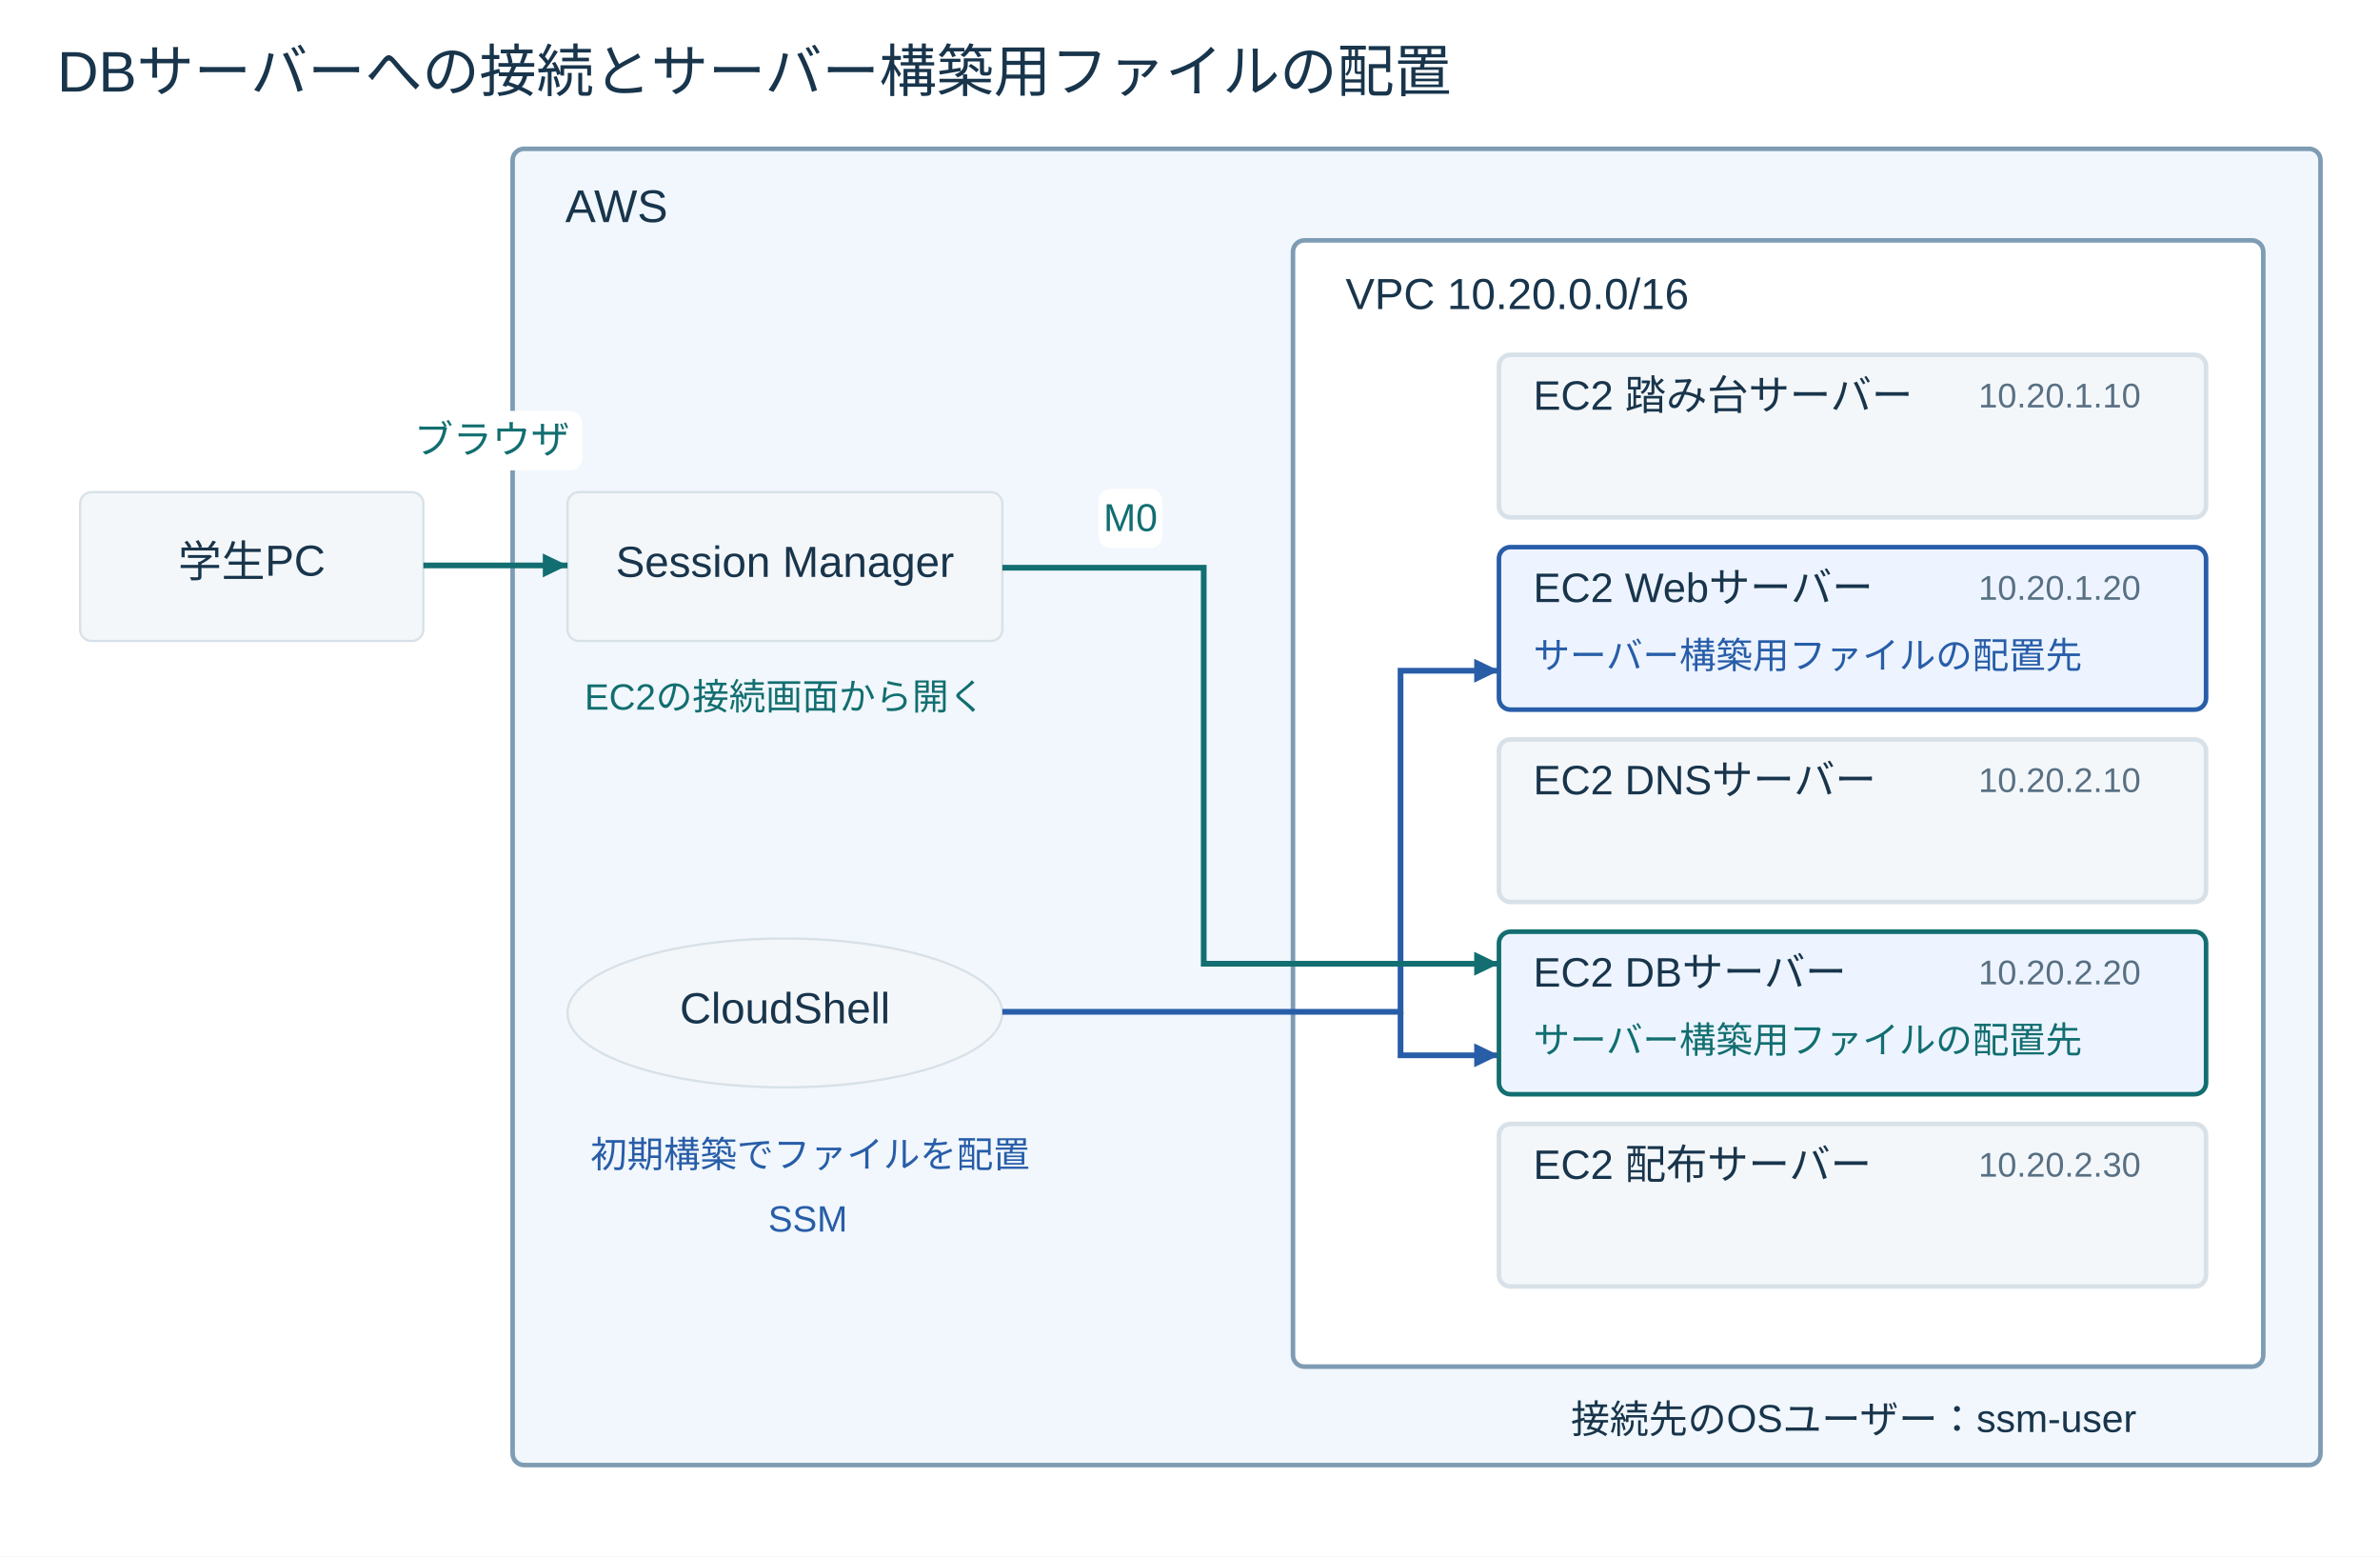
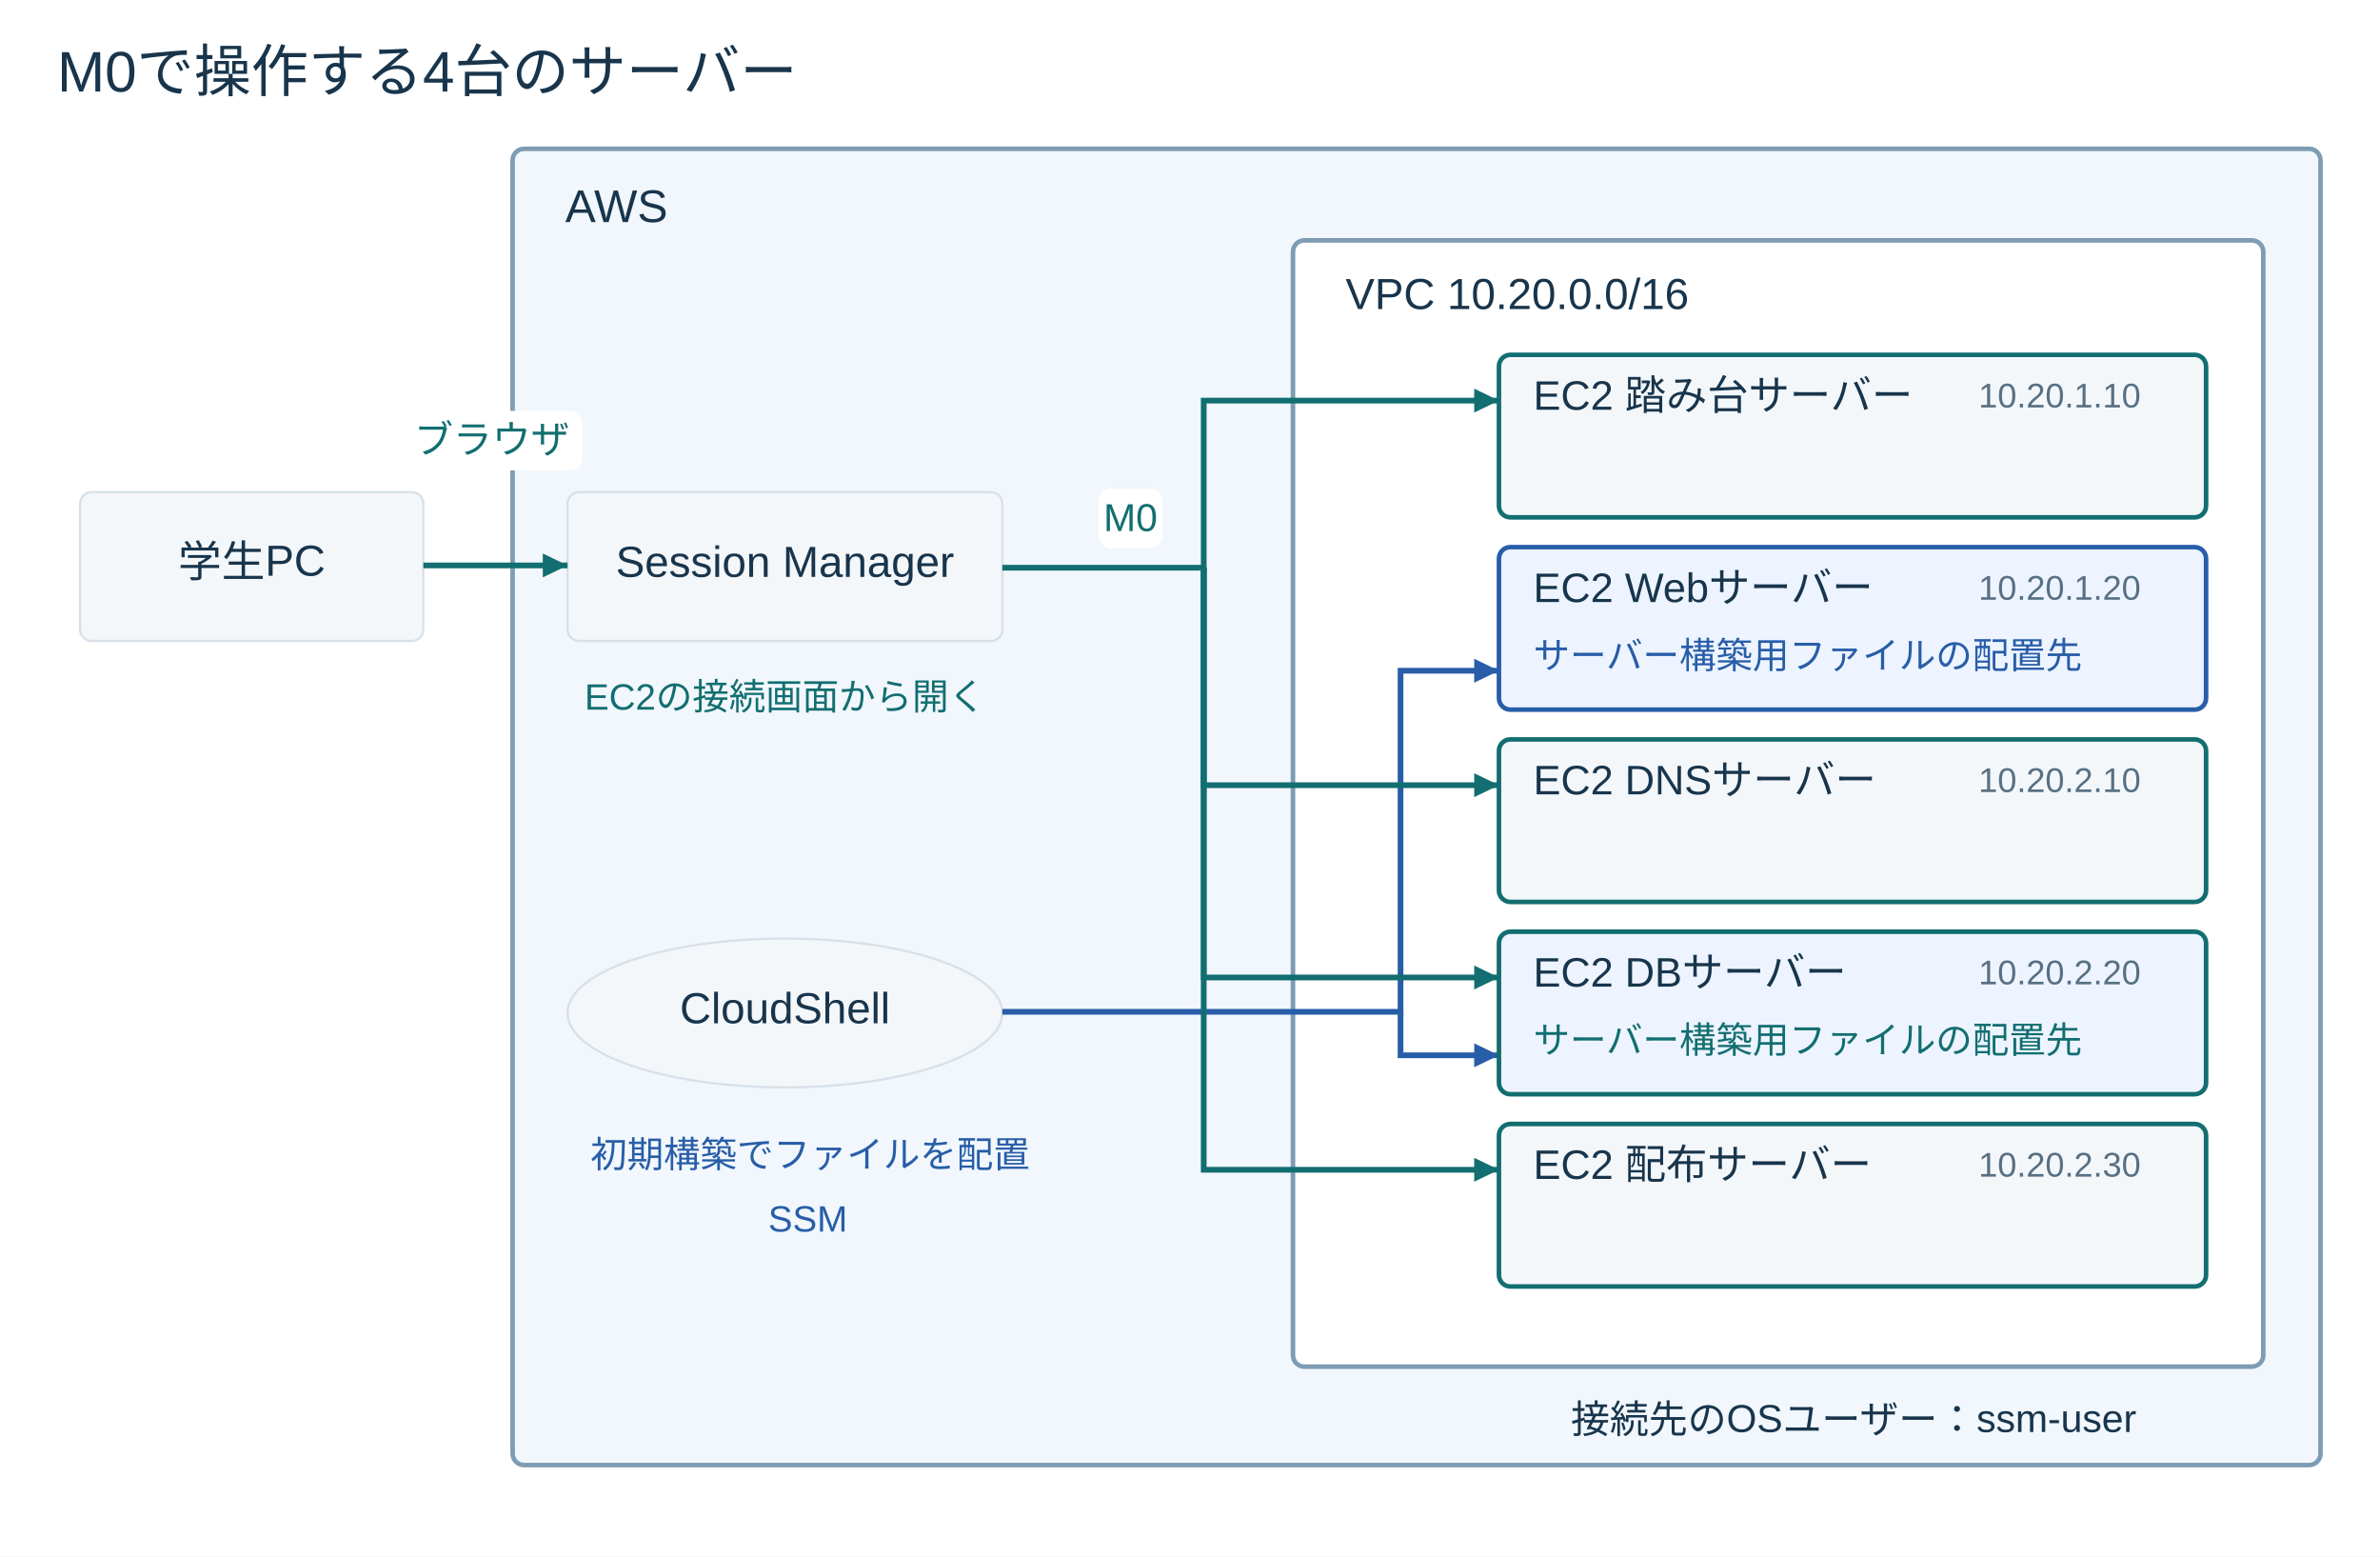
<svg xmlns="http://www.w3.org/2000/svg" width="1040" height="680" viewBox="0 0 1040 680" role="img">
  <rect width="1040" height="680" fill="white" />
-   <text x="25" y="40" font-size="25" font-family="Arial,MS Gothic,sans-serif" fill="#18354c">DBサーバーへの接続とサーバー構築用ファイルの配置</text>
+   <text x="25" y="40" font-size="25" font-family="Arial,MS Gothic,sans-serif" fill="#18354c">M0で操作する4台のサーバー</text>
  <rect x="224" y="65" width="790" height="575" rx="5" fill="#f1f7fc" stroke="#7e9cb3" stroke-width="2" />
  <text x="247" y="97" font-size="20" font-family="Arial,MS Gothic,sans-serif" fill="#18354c">AWS</text>
  <rect x="565" y="105" width="424" height="492" rx="5" fill="white" stroke="#7e9cb3" stroke-width="2" />
  <text x="588" y="135" font-size="19" font-family="Arial,MS Gothic,sans-serif" fill="#18354c">VPC  10.20.0.0/16</text>
  <rect x="35" y="215" width="150" height="65" rx="5" fill="#f4f7fa" stroke="#d8e1e8" stroke-width="1" />
  <text x="110.0" y="252" font-size="19" font-family="Arial,MS Gothic,sans-serif" fill="#18354c" text-anchor="middle">学生PC</text>
  <rect x="248" y="215" width="190" height="65" rx="5" fill="#f4f7fa" stroke="#d8e1e8" stroke-width="1" />
  <text x="343.0" y="252" font-size="19" font-family="Arial,MS Gothic,sans-serif" fill="#18354c" text-anchor="middle">Session Manager</text>
  <ellipse cx="343.0" cy="442.5" rx="95.0" ry="32.5" fill="#f4f7fa" stroke="#d8e1e8" stroke-width="1" />
  <text x="343.0" y="447" font-size="19" font-family="Arial,MS Gothic,sans-serif" fill="#18354c" text-anchor="middle">CloudShell</text>
  <polyline points="185,247 248,247" fill="none" stroke="#126e70" stroke-width="2.5" />
  <polygon points="248.00,247.00 237.19,252.22 237.19,241.78" fill="#126e70" />
  <rect x="176.0" y="180" width="78.0" height="25" rx="5" fill="white" stroke="white" stroke-width="1" />
  <text x="215" y="198" font-size="17" font-family="Arial,MS Gothic,sans-serif" fill="#126e70" text-anchor="middle">ブラウザ</text>
  <text x="343" y="310" font-size="16" font-family="Arial,MS Gothic,sans-serif" fill="#126e70" text-anchor="middle">EC2の接続画面から開く</text>
  <polyline points="438,442 612,442 612,293 655,293" fill="none" stroke="#285da8" stroke-width="2.5" />
  <polygon points="655.00,293.00 644.19,298.22 644.19,287.78" fill="#285da8" />
  <polyline points="612,442 612,461 655,461" fill="none" stroke="#285da8" stroke-width="2.5" />
  <polygon points="655.00,461.00 644.19,466.22 644.19,455.78" fill="#285da8" />
  <text x="354" y="510" font-size="16" font-family="Arial,MS Gothic,sans-serif" fill="#285da8" text-anchor="middle">初期構築でファイルを配置</text>
  <text x="353" y="538" font-size="16" font-family="Arial,MS Gothic,sans-serif" fill="#285da8" text-anchor="middle">SSM</text>
-   <polyline points="438,248 526,248 526,421 655,421" fill="none" stroke="#126e70" stroke-width="2.5" />
-   <polygon points="655.00,421.00 644.19,426.22 644.19,415.78" fill="#126e70" />
+   <polyline points="438,248 526,248 526,175 655,175" fill="none" stroke="#126e70" stroke-width="2.5" />
+   <polygon points="655.00,175.00 644.19,180.22 644.19,169.78" fill="#126e70" />
  <rect x="480.5" y="214" width="27.0" height="25" rx="5" fill="white" stroke="white" stroke-width="1" />
  <text x="494" y="232" font-size="17" font-family="Arial,MS Gothic,sans-serif" fill="#126e70" text-anchor="middle">M0</text>
-   <rect x="655" y="155" width="309" height="71" rx="5" fill="#f4f7fa" stroke="#d8e1e8" stroke-width="2" />
+   <polyline points="526,248 526,343 655,343" fill="none" stroke="#126e70" stroke-width="2.5" />
+   <polygon points="655.00,343.00 644.19,348.22 644.19,337.78" fill="#126e70" />
+   <polyline points="526,248 526,427 655,427" fill="none" stroke="#126e70" stroke-width="2.5" />
+   <polygon points="655.00,427.00 644.19,432.22 644.19,421.78" fill="#126e70" />
+   <polyline points="526,248 526,511 655,511" fill="none" stroke="#126e70" stroke-width="2.5" />
+   <polygon points="655.00,511.00 644.19,516.22 644.19,505.78" fill="#126e70" />
+   <rect x="655" y="155" width="309" height="71" rx="5" fill="#f4f7fa" stroke="#126e70" stroke-width="2" />
  <text x="670" y="179" font-size="18" font-family="Arial,MS Gothic,sans-serif" fill="#18354c">EC2 踏み台サーバー</text>
  <text x="900" y="178" font-size="15" font-family="Arial,MS Gothic,sans-serif" fill="#587083" text-anchor="middle">10.20.1.10</text>
  <rect x="655" y="239" width="309" height="71" rx="5" fill="#edf4ff" stroke="#285da8" stroke-width="2" />
  <text x="670" y="263" font-size="18" font-family="Arial,MS Gothic,sans-serif" fill="#18354c">EC2 Webサーバー</text>
  <text x="900" y="262" font-size="15" font-family="Arial,MS Gothic,sans-serif" fill="#587083" text-anchor="middle">10.20.1.20</text>
  <text x="670" y="292" font-size="16" font-family="Arial,MS Gothic,sans-serif" fill="#285da8">サーバー構築用ファイルの配置先</text>
-   <rect x="655" y="323" width="309" height="71" rx="5" fill="#f4f7fa" stroke="#d8e1e8" stroke-width="2" />
+   <rect x="655" y="323" width="309" height="71" rx="5" fill="#f4f7fa" stroke="#126e70" stroke-width="2" />
  <text x="670" y="347" font-size="18" font-family="Arial,MS Gothic,sans-serif" fill="#18354c">EC2 DNSサーバー</text>
  <text x="900" y="346" font-size="15" font-family="Arial,MS Gothic,sans-serif" fill="#587083" text-anchor="middle">10.20.2.10</text>
  <rect x="655" y="407" width="309" height="71" rx="5" fill="#edf4ff" stroke="#126e70" stroke-width="2" />
  <text x="670" y="431" font-size="18" font-family="Arial,MS Gothic,sans-serif" fill="#18354c">EC2 DBサーバー</text>
  <text x="900" y="430" font-size="15" font-family="Arial,MS Gothic,sans-serif" fill="#587083" text-anchor="middle">10.20.2.20</text>
  <text x="670" y="460" font-size="16" font-family="Arial,MS Gothic,sans-serif" fill="#126e70">サーバー構築用ファイルの配置先</text>
-   <rect x="655" y="491" width="309" height="71" rx="5" fill="#f4f7fa" stroke="#d8e1e8" stroke-width="2" />
+   <rect x="655" y="491" width="309" height="71" rx="5" fill="#f4f7fa" stroke="#126e70" stroke-width="2" />
  <text x="670" y="515" font-size="18" font-family="Arial,MS Gothic,sans-serif" fill="#18354c">EC2 配布サーバー</text>
  <text x="900" y="514" font-size="15" font-family="Arial,MS Gothic,sans-serif" fill="#587083" text-anchor="middle">10.20.2.30</text>
  <text x="810" y="626" font-size="17" font-family="Arial,MS Gothic,sans-serif" fill="#18354c" text-anchor="middle">接続先のOSユーザー：ssm-user</text>
</svg>
